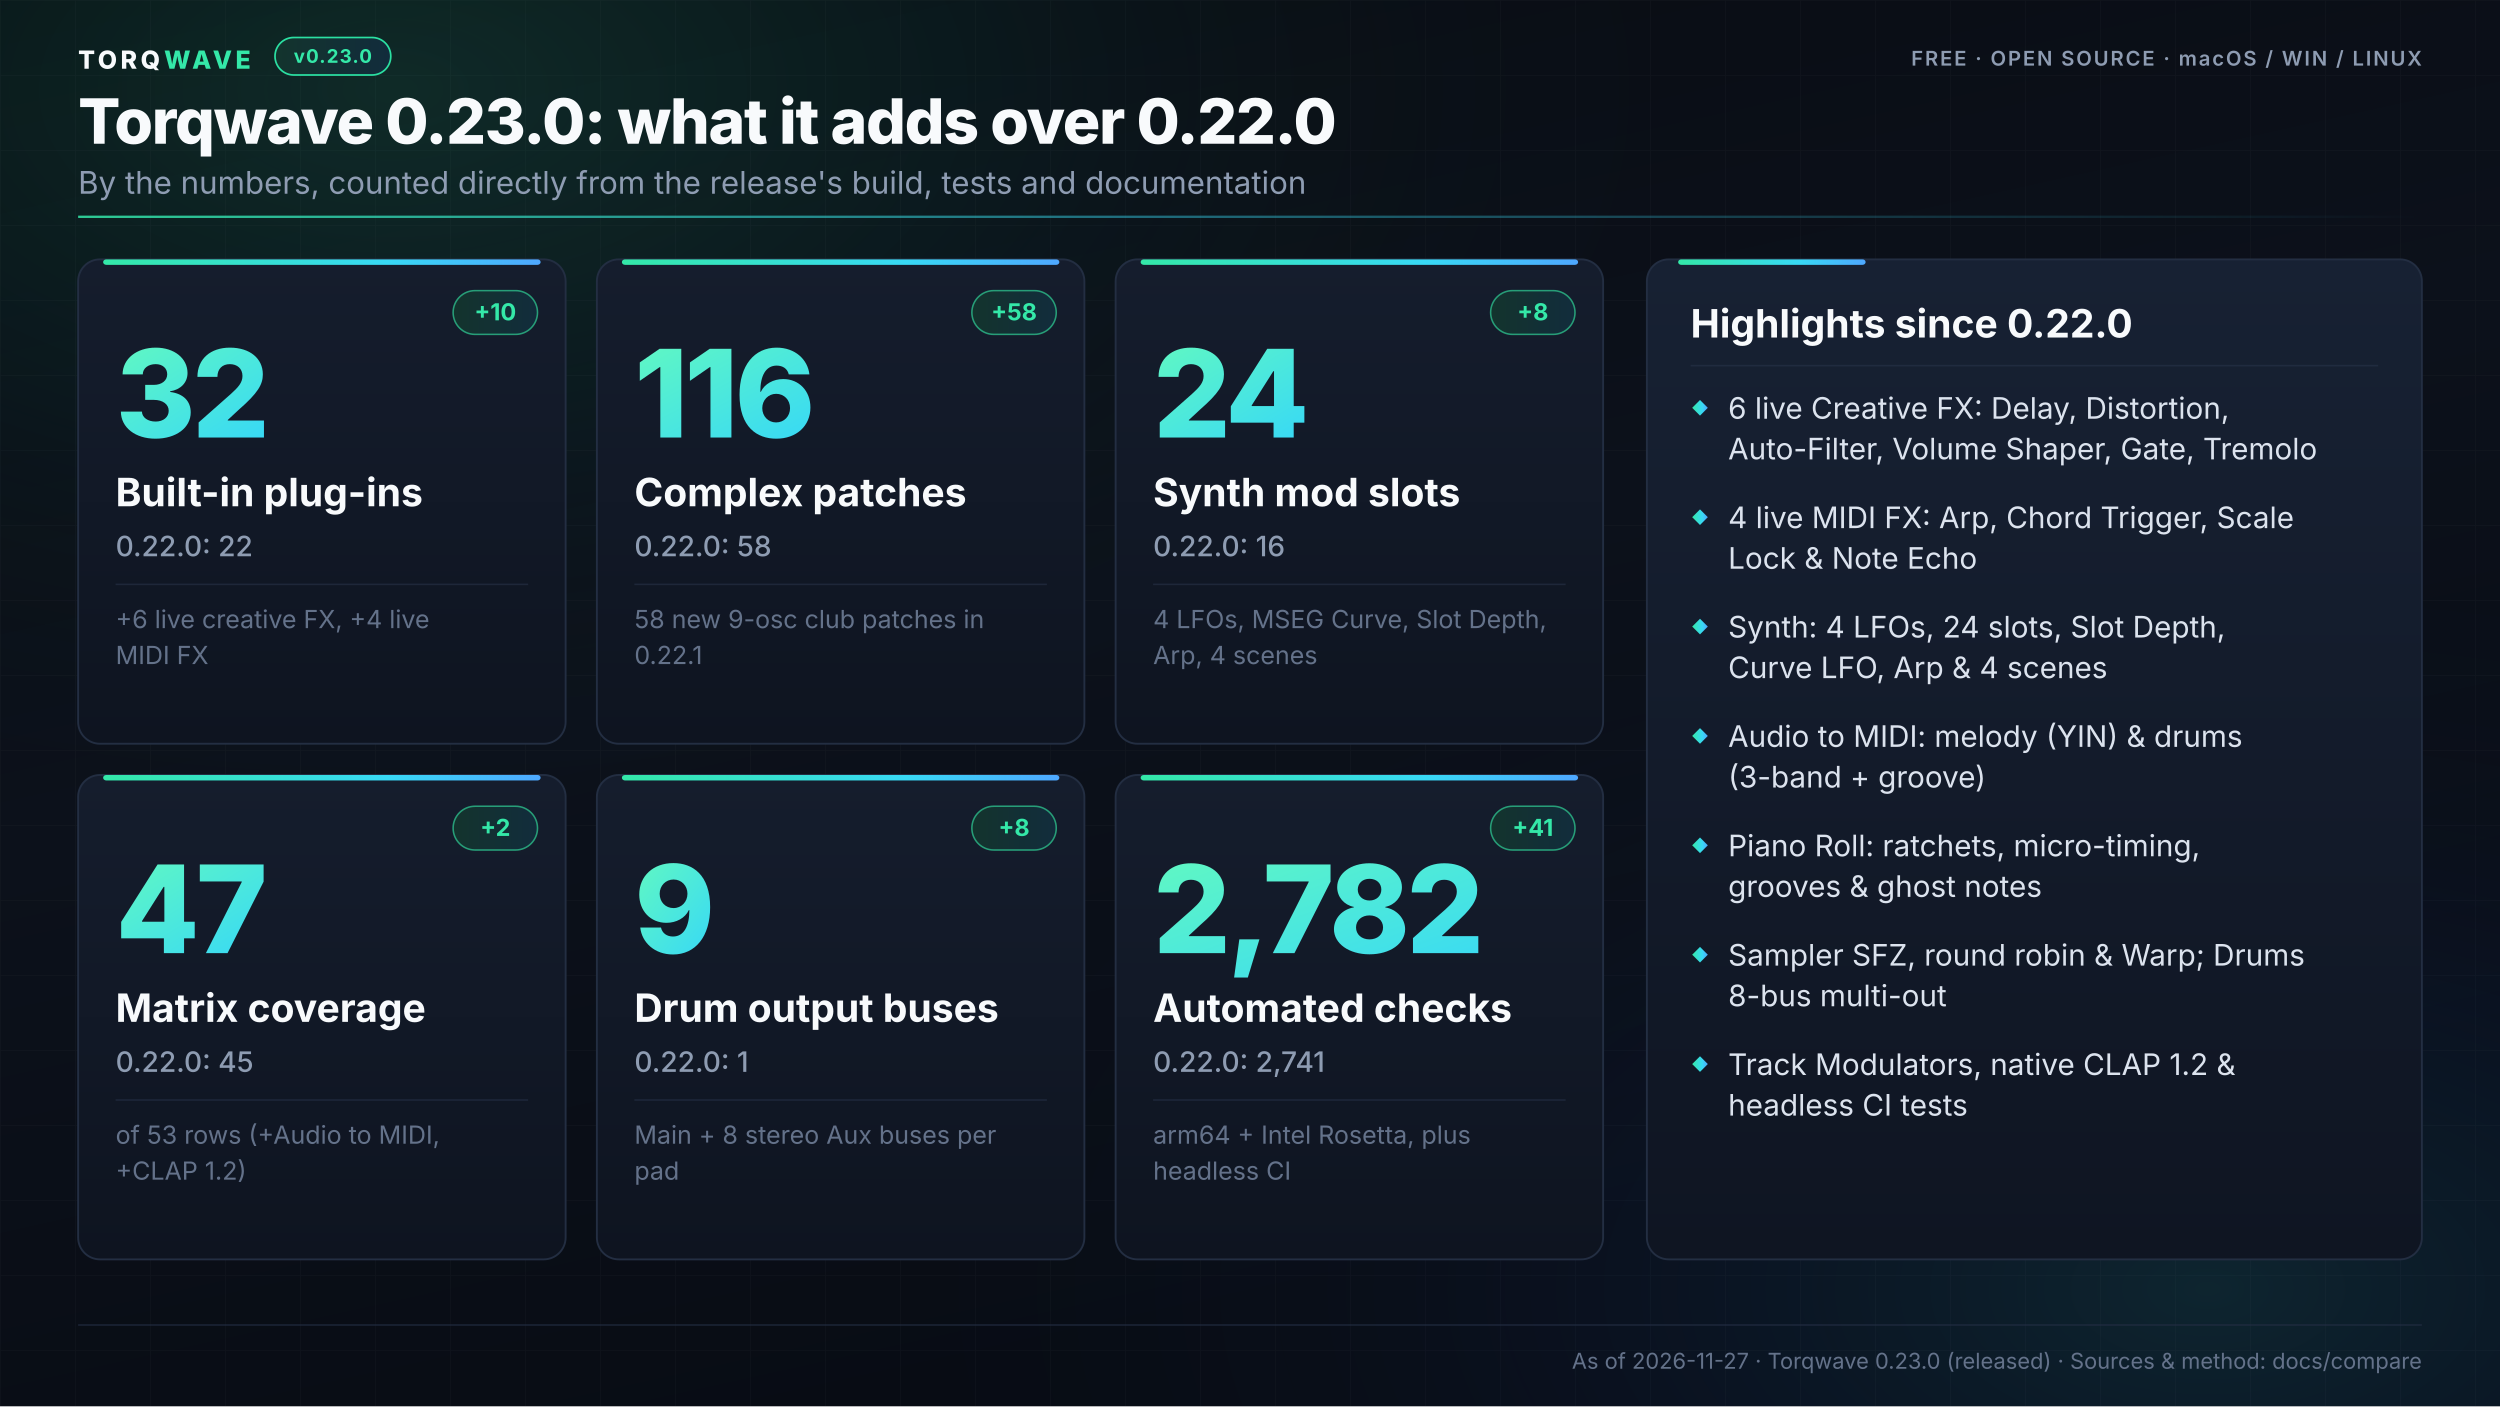
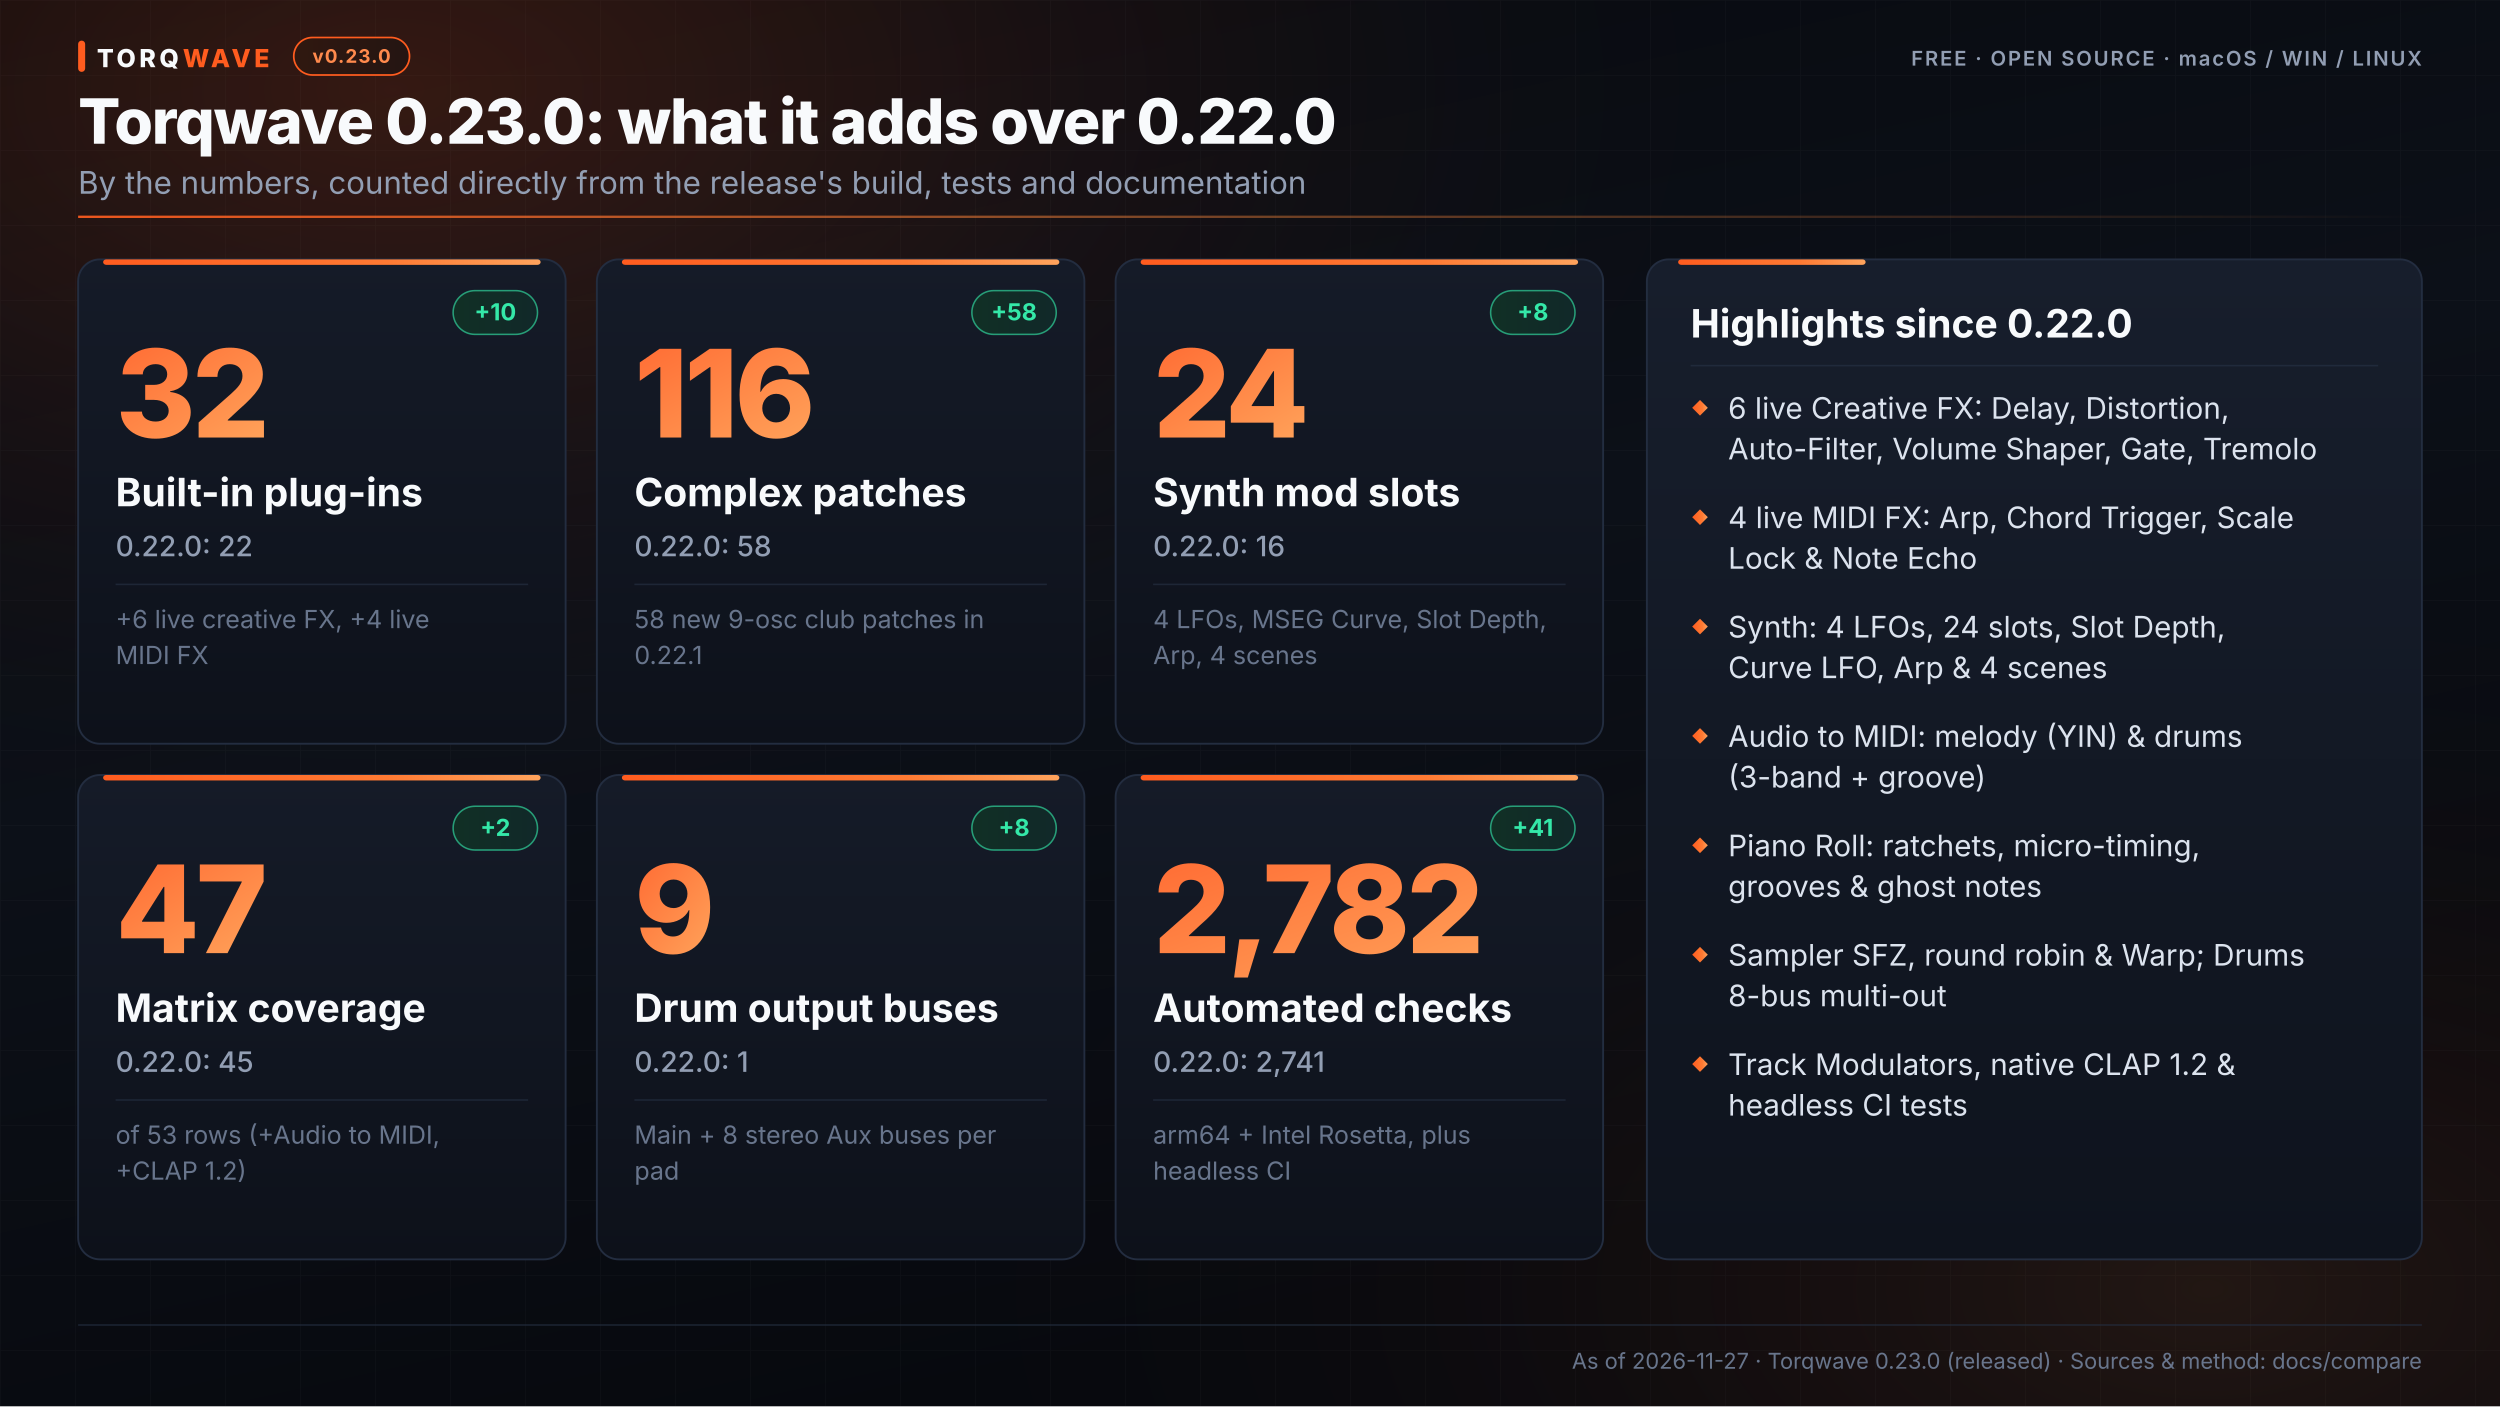
<svg xmlns="http://www.w3.org/2000/svg" width="1600" height="900" viewBox="0 0 1600 900" font-family="SF Pro Display, -apple-system, BlinkMacSystemFont, Helvetica Neue, Inter, Arial, sans-serif">
  <defs>
    <linearGradient id="bgGrad" x1="0" y1="0" x2="0.4" y2="1">
-       <stop offset="0%" stop-color="#080b11" />
-       <stop offset="52%" stop-color="#0c111b" />
-       <stop offset="100%" stop-color="#080c14" />
+       <stop offset="0%" stop-color="#07090e" />
+       <stop offset="52%" stop-color="#0c1018" />
+       <stop offset="100%" stop-color="#07090e" />
    </linearGradient>
-     <radialGradient id="glowMint" cx="0.16" cy="0.06" r="0.55">
-       <stop offset="0%" stop-color="#34e8a8" stop-opacity="0.14" />
-       <stop offset="55%" stop-color="#1cb58c" stop-opacity="0.04" />
-       <stop offset="100%" stop-color="#080b11" stop-opacity="0" />
+     <radialGradient id="glowBrand" cx="0.16" cy="0.06" r="0.56">
+       <stop offset="0%" stop-color="#ff5c1f" stop-opacity="0.18" />
+       <stop offset="55%" stop-color="#ff5c1f" stop-opacity="0.045" />
+       <stop offset="100%" stop-color="#07090e" stop-opacity="0" />
    </radialGradient>
-     <radialGradient id="glowCyan" cx="0.88" cy="0.92" r="0.55">
-       <stop offset="0%" stop-color="#38d9f5" stop-opacity="0.12" />
-       <stop offset="55%" stop-color="#2563eb" stop-opacity="0.035" />
-       <stop offset="100%" stop-color="#080b11" stop-opacity="0" />
+     <radialGradient id="glowWarm" cx="0.88" cy="0.92" r="0.54">
+       <stop offset="0%" stop-color="#ff8a3d" stop-opacity="0.11" />
+       <stop offset="55%" stop-color="#c84110" stop-opacity="0.03" />
+       <stop offset="100%" stop-color="#07090e" stop-opacity="0" />
    </radialGradient>
    <linearGradient id="cardGrad" x1="0" y1="0" x2="0" y2="1">
-       <stop offset="0%" stop-color="#151d2d" />
-       <stop offset="100%" stop-color="#0e1420" />
+       <stop offset="0%" stop-color="#151b28" />
+       <stop offset="100%" stop-color="#0d111a" />
    </linearGradient>
    <linearGradient id="panelGrad" x1="0" y1="0" x2="0" y2="1">
-       <stop offset="0%" stop-color="#172133" />
-       <stop offset="100%" stop-color="#0f1522" />
+       <stop offset="0%" stop-color="#171e2c" />
+       <stop offset="100%" stop-color="#0e131d" />
    </linearGradient>
    <linearGradient id="tqColGrad" x1="0" y1="0" x2="0" y2="1">
-       <stop offset="0%" stop-color="#162933" stop-opacity="0.95" />
-       <stop offset="100%" stop-color="#101827" stop-opacity="0.92" />
+       <stop offset="0%" stop-color="#291914" stop-opacity="0.96" />
+       <stop offset="100%" stop-color="#14141d" stop-opacity="0.94" />
    </linearGradient>
    <linearGradient id="accentH" x1="0" y1="0" x2="1" y2="0">
-       <stop offset="0%" stop-color="#34e8a8" />
-       <stop offset="65%" stop-color="#38d9f5" />
-       <stop offset="100%" stop-color="#4ea8ff" />
+       <stop offset="0%" stop-color="#ff5c1f" />
+       <stop offset="65%" stop-color="#ff7a33" />
+       <stop offset="100%" stop-color="#ffa35c" />
    </linearGradient>
    <linearGradient id="accentFade" x1="0" y1="0" x2="1" y2="0">
-       <stop offset="0%" stop-color="#34e8a8" stop-opacity="0.85" />
-       <stop offset="45%" stop-color="#38d9f5" stop-opacity="0.45" />
-       <stop offset="100%" stop-color="#38d9f5" stop-opacity="0" />
+       <stop offset="0%" stop-color="#ff5c1f" stop-opacity="0.92" />
+       <stop offset="45%" stop-color="#ff8a3d" stop-opacity="0.45" />
+       <stop offset="100%" stop-color="#ff8a3d" stop-opacity="0" />
    </linearGradient>
    <linearGradient id="barYes" x1="0" y1="0" x2="1" y2="0">
      <stop offset="0%" stop-color="#1fa87a" />
      <stop offset="100%" stop-color="#34e8a8" />
    </linearGradient>
    <linearGradient id="barYesV" x1="0" y1="1" x2="0" y2="0">
      <stop offset="0%" stop-color="#147a5b" />
      <stop offset="65%" stop-color="#22bd89" />
      <stop offset="100%" stop-color="#34e8a8" />
    </linearGradient>
    <linearGradient id="barPart" x1="0" y1="0" x2="1" y2="0">
      <stop offset="0%" stop-color="#8b6918" />
      <stop offset="100%" stop-color="#bf9226" />
    </linearGradient>
    <linearGradient id="kpiText" x1="0" y1="0" x2="1" y2="1">
-       <stop offset="0%" stop-color="#5ff7c4" />
-       <stop offset="100%" stop-color="#38d9f5" />
+       <stop offset="0%" stop-color="#ff6e35" />
+       <stop offset="100%" stop-color="#ffa159" />
    </linearGradient>
    <linearGradient id="pillBg" x1="0" y1="0" x2="1" y2="0">
-       <stop offset="0%" stop-color="#13342d" />
-       <stop offset="100%" stop-color="#122c3c" />
+       <stop offset="0%" stop-color="#301810" />
+       <stop offset="100%" stop-color="#241512" />
+     </linearGradient>
+     <linearGradient id="deltaBg" x1="0" y1="0" x2="1" y2="0">
+       <stop offset="0%" stop-color="#113025" />
+       <stop offset="100%" stop-color="#112829" />
    </linearGradient>
    <pattern id="studioGrid" width="48" height="48" patternUnits="userSpaceOnUse">
      <path d="M 48 0 L 0 0 0 48" fill="none" stroke="#ffffff" stroke-opacity="0.025" stroke-width="1" />
    </pattern>
  </defs>
  <rect width="1600" height="900" fill="url(#bgGrad)" />
  <rect width="1600" height="900" fill="url(#studioGrid)" />
-   <rect width="1600" height="900" fill="url(#glowMint)" />
-   <rect width="1600" height="900" fill="url(#glowCyan)" />
-   <polyline points="880,74.0 892,74.3 904,75.2 916,76.5 928,77.9 940,78.9 952,79.4 964,79.2 976,78.6 988,77.9 1000,77.4 1012,77.3 1024,77.5 1036,77.5 1048,76.8 1060,74.8 1072,71.2 1084,66.0 1096,60.0 1108,54.1 1120,49.5 1132,47.4 1144,48.5 1156,52.7 1168,59.5 1180,67.8 1192,76.1 1204,83.1 1216,87.9 1228,90.2 1240,90.3 1252,89.1 1264,87.7 1276,86.8 1288,87.0 1300,88.1 1312,89.6 1324,90.6 1336,90.2 1348,87.7 1360,83.0 1372,76.7 1384,69.8 1396,63.2 1408,58.2 1420,55.6 1432,55.4 1444,57.5 1456,61.1 1468,65.2 1480,69.0 1492,72.0 1504,73.9 1516,74.8 1528,75.0 1540,74.9 1552,74.8 1564,74.7 1576,74.6 1588,74.4 1600,74.0 1612,73.5-0.4j" fill="none" stroke="url(#accentH)" stroke-opacity="0.22" stroke-width="2" />
-   <polyline points="880,74.0 892,74.3 904,74.7 916,74.9 928,75.0 940,74.7 952,73.9 964,72.6 976,70.9 988,68.8 1000,66.6 1012,64.6 1024,63.0 1036,62.1 1048,62.0 1060,62.9 1072,64.7 1084,67.1 1096,70.0 1108,73.0 1120,75.9 1132,78.3 1144,80.1 1156,81.3 1168,81.9 1180,82.0 1192,82.0 1204,82.0 1216,82.2 1228,82.8 1240,83.7 1252,84.9 1264,86.1 1276,87.0 1288,87.3 1300,86.9 1312,85.5 1324,83.2 1336,80.1 1348,76.3 1360,72.4 1372,68.5 1384,65.2 1396,62.7 1408,61.2 1420,60.8 1432,61.4 1444,62.8 1456,64.8 1468,67.0 1480,69.2 1492,71.1 1504,72.7 1516,73.7 1528,74.3 1540,74.6 1552,74.6 1564,74.5 1576,74.3 1588,74.2 1600,74.0 1612,73.8-0.1j" fill="none" stroke="#38d9f5" stroke-opacity="0.12" stroke-width="1.5" />
-   <text x="50.0" y="44.0" font-size="16" fill="#f8fafc" text-anchor="start" font-weight="800" letter-spacing="0.14em">TORQ</text>
-   <text x="105.0" y="44.0" font-size="16" fill="#34e8a8" text-anchor="start" font-weight="800" letter-spacing="0.14em">WAVE</text>
-   <rect x="176.0" y="24.0" width="74.1" height="24.0" rx="12.0" fill="url(#pillBg)" stroke="#2be0a2" stroke-width="1.1" />
-   <text x="213.0" y="40.2" font-size="12" fill="#34e8a8" text-anchor="middle" font-weight="bold" letter-spacing="0.06em">v0.23.0</text>
-   <text x="1550.0" y="42.0" font-size="13" fill="#8e9cb2" text-anchor="end" font-weight="600" letter-spacing="0.09em">FREE · OPEN SOURCE · macOS / WIN / LINUX</text>
+   <rect width="1600" height="900" fill="url(#glowBrand)" />
+   <rect width="1600" height="900" fill="url(#glowWarm)" />
+   <polyline points="880,74.0 892,74.3 904,75.2 916,76.5 928,77.9 940,78.9 952,79.4 964,79.2 976,78.6 988,77.9 1000,77.4 1012,77.3 1024,77.5 1036,77.5 1048,76.8 1060,74.8 1072,71.2 1084,66.0 1096,60.0 1108,54.1 1120,49.5 1132,47.4 1144,48.5 1156,52.7 1168,59.5 1180,67.8 1192,76.1 1204,83.1 1216,87.9 1228,90.2 1240,90.3 1252,89.1 1264,87.7 1276,86.8 1288,87.0 1300,88.1 1312,89.6 1324,90.6 1336,90.2 1348,87.7 1360,83.0 1372,76.7 1384,69.8 1396,63.2 1408,58.2 1420,55.6 1432,55.4 1444,57.5 1456,61.1 1468,65.2 1480,69.0 1492,72.0 1504,73.9 1516,74.8 1528,75.0 1540,74.9 1552,74.8 1564,74.7 1576,74.6 1588,74.4 1600,74.0 1612,73.5-0.4j" fill="none" stroke="url(#accentH)" stroke-opacity="0.26" stroke-width="2" />
+   <polyline points="880,74.0 892,74.3 904,74.7 916,74.9 928,75.0 940,74.7 952,73.9 964,72.6 976,70.9 988,68.8 1000,66.6 1012,64.6 1024,63.0 1036,62.1 1048,62.0 1060,62.9 1072,64.7 1084,67.1 1096,70.0 1108,73.0 1120,75.9 1132,78.3 1144,80.1 1156,81.3 1168,81.9 1180,82.0 1192,82.0 1204,82.0 1216,82.2 1228,82.8 1240,83.7 1252,84.9 1264,86.1 1276,87.0 1288,87.3 1300,86.9 1312,85.5 1324,83.2 1336,80.1 1348,76.3 1360,72.4 1372,68.5 1384,65.2 1396,62.7 1408,61.2 1420,60.8 1432,61.4 1444,62.8 1456,64.8 1468,67.0 1480,69.2 1492,71.1 1504,72.7 1516,73.7 1528,74.3 1540,74.6 1552,74.6 1564,74.5 1576,74.3 1588,74.2 1600,74.0 1612,73.8-0.1j" fill="none" stroke="#ff8a3d" stroke-opacity="0.14" stroke-width="1.5" />
+   <rect x="50.0" y="26.0" width="4.5" height="20.0" rx="2.2" fill="#ff5c1f" />
+   <text x="62.0" y="43.0" font-size="16" fill="#f8fafc" text-anchor="start" font-weight="800" letter-spacing="0.14em">TORQ</text>
+   <text x="117.0" y="43.0" font-size="16" fill="#ff5c1f" text-anchor="start" font-weight="800" letter-spacing="0.14em">WAVE</text>
+   <rect x="188.0" y="24.0" width="74.1" height="24.0" rx="12.0" fill="url(#pillBg)" stroke="#ff5c1f" stroke-width="1.1" />
+   <text x="225.0" y="40.2" font-size="12" fill="#ff8a4d" text-anchor="middle" font-weight="bold" letter-spacing="0.06em">v0.23.0</text>
+   <text x="1550.0" y="42.0" font-size="13" fill="#929eb3" text-anchor="end" font-weight="600" letter-spacing="0.09em">FREE · OPEN SOURCE · macOS / WIN / LINUX</text>
  <text x="50.0" y="92.0" font-size="40" fill="#f8fafc" text-anchor="start" font-weight="800" letter-spacing="-0.02em">Torqwave 0.23.0: what it adds over 0.22.0</text>
-   <text x="50.0" y="124.0" font-size="20" fill="#8e9cb2" text-anchor="start" font-weight="400">By the numbers, counted directly from the release's build, tests and documentation</text>
+   <text x="50.0" y="124.0" font-size="20" fill="#929eb3" text-anchor="start" font-weight="400">By the numbers, counted directly from the release's build, tests and documentation</text>
  <rect x="50.0" y="138.0" width="1500.0" height="1.5" rx="0" fill="url(#accentFade)" />
-   <rect x="50.0" y="166.0" width="312.0" height="310.0" rx="14" fill="url(#cardGrad)" stroke="#232e42" stroke-width="1.2" />
+   <rect x="50.0" y="166.0" width="312.0" height="310.0" rx="14" fill="url(#cardGrad)" stroke="#232d40" stroke-width="1.2" />
  <rect x="66.0" y="166.0" width="280.0" height="3.5" rx="2" fill="url(#accentH)" />
-   <rect x="290.0" y="186.0" width="54.0" height="28.0" rx="14" fill="url(#pillBg)" stroke="#279e78" stroke-width="1" />
+   <rect x="290.0" y="186.0" width="54.0" height="28.0" rx="14" fill="url(#deltaBg)" stroke="#279e78" stroke-width="1" />
  <text x="317.0" y="205.0" font-size="15" fill="#34e8a8" text-anchor="middle" font-weight="700">+10</text>
  <text x="74.0" y="280.0" font-size="78" fill="url(#kpiText)" text-anchor="start" font-weight="800" letter-spacing="-0.03em">32</text>
  <text x="74.0" y="324.0" font-size="25" fill="#f8fafc" text-anchor="start" font-weight="700">Built-in plug-ins</text>
-   <text x="74.0" y="356.0" font-size="18" fill="#8e9cb2" text-anchor="start" font-weight="500">0.22.0: 22</text>
-   <line x1="74.0" y1="374.0" x2="338.0" y2="374.0" stroke="#232e42" stroke-width="1" opacity="0.7" />
-   <text x="74.0" y="402.0" font-size="16" fill="#64728a" text-anchor="start" font-weight="normal">+6 live creative FX, +4 live</text>
-   <text x="74.0" y="425.0" font-size="16" fill="#64728a" text-anchor="start" font-weight="normal">MIDI FX</text>
-   <rect x="382.0" y="166.0" width="312.0" height="310.0" rx="14" fill="url(#cardGrad)" stroke="#232e42" stroke-width="1.2" />
+   <text x="74.0" y="356.0" font-size="18" fill="#929eb3" text-anchor="start" font-weight="500">0.22.0: 22</text>
+   <line x1="74.0" y1="374.0" x2="338.0" y2="374.0" stroke="#232d40" stroke-width="1" opacity="0.7" />
+   <text x="74.0" y="402.0" font-size="16" fill="#68758c" text-anchor="start" font-weight="normal">+6 live creative FX, +4 live</text>
+   <text x="74.0" y="425.0" font-size="16" fill="#68758c" text-anchor="start" font-weight="normal">MIDI FX</text>
+   <rect x="382.0" y="166.0" width="312.0" height="310.0" rx="14" fill="url(#cardGrad)" stroke="#232d40" stroke-width="1.2" />
  <rect x="398.0" y="166.0" width="280.0" height="3.5" rx="2" fill="url(#accentH)" />
-   <rect x="622.0" y="186.0" width="54.0" height="28.0" rx="14" fill="url(#pillBg)" stroke="#279e78" stroke-width="1" />
+   <rect x="622.0" y="186.0" width="54.0" height="28.0" rx="14" fill="url(#deltaBg)" stroke="#279e78" stroke-width="1" />
  <text x="649.0" y="205.0" font-size="15" fill="#34e8a8" text-anchor="middle" font-weight="700">+58</text>
  <text x="406.0" y="280.0" font-size="78" fill="url(#kpiText)" text-anchor="start" font-weight="800" letter-spacing="-0.03em">116</text>
  <text x="406.0" y="324.0" font-size="25" fill="#f8fafc" text-anchor="start" font-weight="700">Complex patches</text>
-   <text x="406.0" y="356.0" font-size="18" fill="#8e9cb2" text-anchor="start" font-weight="500">0.22.0: 58</text>
-   <line x1="406.0" y1="374.0" x2="670.0" y2="374.0" stroke="#232e42" stroke-width="1" opacity="0.7" />
-   <text x="406.0" y="402.0" font-size="16" fill="#64728a" text-anchor="start" font-weight="normal">58 new 9-osc club patches in</text>
-   <text x="406.0" y="425.0" font-size="16" fill="#64728a" text-anchor="start" font-weight="normal">0.22.1</text>
-   <rect x="714.0" y="166.0" width="312.0" height="310.0" rx="14" fill="url(#cardGrad)" stroke="#232e42" stroke-width="1.2" />
+   <text x="406.0" y="356.0" font-size="18" fill="#929eb3" text-anchor="start" font-weight="500">0.22.0: 58</text>
+   <line x1="406.0" y1="374.0" x2="670.0" y2="374.0" stroke="#232d40" stroke-width="1" opacity="0.7" />
+   <text x="406.0" y="402.0" font-size="16" fill="#68758c" text-anchor="start" font-weight="normal">58 new 9-osc club patches in</text>
+   <text x="406.0" y="425.0" font-size="16" fill="#68758c" text-anchor="start" font-weight="normal">0.22.1</text>
+   <rect x="714.0" y="166.0" width="312.0" height="310.0" rx="14" fill="url(#cardGrad)" stroke="#232d40" stroke-width="1.2" />
  <rect x="730.0" y="166.0" width="280.0" height="3.5" rx="2" fill="url(#accentH)" />
-   <rect x="954.0" y="186.0" width="54.0" height="28.0" rx="14" fill="url(#pillBg)" stroke="#279e78" stroke-width="1" />
+   <rect x="954.0" y="186.0" width="54.0" height="28.0" rx="14" fill="url(#deltaBg)" stroke="#279e78" stroke-width="1" />
  <text x="981.0" y="205.0" font-size="15" fill="#34e8a8" text-anchor="middle" font-weight="700">+8</text>
  <text x="738.0" y="280.0" font-size="78" fill="url(#kpiText)" text-anchor="start" font-weight="800" letter-spacing="-0.03em">24</text>
  <text x="738.0" y="324.0" font-size="25" fill="#f8fafc" text-anchor="start" font-weight="700">Synth mod slots</text>
-   <text x="738.0" y="356.0" font-size="18" fill="#8e9cb2" text-anchor="start" font-weight="500">0.22.0: 16</text>
-   <line x1="738.0" y1="374.0" x2="1002.0" y2="374.0" stroke="#232e42" stroke-width="1" opacity="0.7" />
-   <text x="738.0" y="402.0" font-size="16" fill="#64728a" text-anchor="start" font-weight="normal">4 LFOs, MSEG Curve, Slot Depth,</text>
-   <text x="738.0" y="425.0" font-size="16" fill="#64728a" text-anchor="start" font-weight="normal">Arp, 4 scenes</text>
-   <rect x="50.0" y="496.0" width="312.0" height="310.0" rx="14" fill="url(#cardGrad)" stroke="#232e42" stroke-width="1.2" />
+   <text x="738.0" y="356.0" font-size="18" fill="#929eb3" text-anchor="start" font-weight="500">0.22.0: 16</text>
+   <line x1="738.0" y1="374.0" x2="1002.0" y2="374.0" stroke="#232d40" stroke-width="1" opacity="0.7" />
+   <text x="738.0" y="402.0" font-size="16" fill="#68758c" text-anchor="start" font-weight="normal">4 LFOs, MSEG Curve, Slot Depth,</text>
+   <text x="738.0" y="425.0" font-size="16" fill="#68758c" text-anchor="start" font-weight="normal">Arp, 4 scenes</text>
+   <rect x="50.0" y="496.0" width="312.0" height="310.0" rx="14" fill="url(#cardGrad)" stroke="#232d40" stroke-width="1.2" />
  <rect x="66.0" y="496.0" width="280.0" height="3.5" rx="2" fill="url(#accentH)" />
-   <rect x="290.0" y="516.0" width="54.0" height="28.0" rx="14" fill="url(#pillBg)" stroke="#279e78" stroke-width="1" />
+   <rect x="290.0" y="516.0" width="54.0" height="28.0" rx="14" fill="url(#deltaBg)" stroke="#279e78" stroke-width="1" />
  <text x="317.0" y="535.0" font-size="15" fill="#34e8a8" text-anchor="middle" font-weight="700">+2</text>
  <text x="74.0" y="610.0" font-size="78" fill="url(#kpiText)" text-anchor="start" font-weight="800" letter-spacing="-0.03em">47</text>
  <text x="74.0" y="654.0" font-size="25" fill="#f8fafc" text-anchor="start" font-weight="700">Matrix coverage</text>
-   <text x="74.0" y="686.0" font-size="18" fill="#8e9cb2" text-anchor="start" font-weight="500">0.22.0: 45</text>
-   <line x1="74.0" y1="704.0" x2="338.0" y2="704.0" stroke="#232e42" stroke-width="1" opacity="0.7" />
-   <text x="74.0" y="732.0" font-size="16" fill="#64728a" text-anchor="start" font-weight="normal">of 53 rows (+Audio to MIDI,</text>
-   <text x="74.0" y="755.0" font-size="16" fill="#64728a" text-anchor="start" font-weight="normal">+CLAP 1.2)</text>
-   <rect x="382.0" y="496.0" width="312.0" height="310.0" rx="14" fill="url(#cardGrad)" stroke="#232e42" stroke-width="1.2" />
+   <text x="74.0" y="686.0" font-size="18" fill="#929eb3" text-anchor="start" font-weight="500">0.22.0: 45</text>
+   <line x1="74.0" y1="704.0" x2="338.0" y2="704.0" stroke="#232d40" stroke-width="1" opacity="0.7" />
+   <text x="74.0" y="732.0" font-size="16" fill="#68758c" text-anchor="start" font-weight="normal">of 53 rows (+Audio to MIDI,</text>
+   <text x="74.0" y="755.0" font-size="16" fill="#68758c" text-anchor="start" font-weight="normal">+CLAP 1.2)</text>
+   <rect x="382.0" y="496.0" width="312.0" height="310.0" rx="14" fill="url(#cardGrad)" stroke="#232d40" stroke-width="1.2" />
  <rect x="398.0" y="496.0" width="280.0" height="3.5" rx="2" fill="url(#accentH)" />
-   <rect x="622.0" y="516.0" width="54.0" height="28.0" rx="14" fill="url(#pillBg)" stroke="#279e78" stroke-width="1" />
+   <rect x="622.0" y="516.0" width="54.0" height="28.0" rx="14" fill="url(#deltaBg)" stroke="#279e78" stroke-width="1" />
  <text x="649.0" y="535.0" font-size="15" fill="#34e8a8" text-anchor="middle" font-weight="700">+8</text>
  <text x="406.0" y="610.0" font-size="78" fill="url(#kpiText)" text-anchor="start" font-weight="800" letter-spacing="-0.03em">9</text>
  <text x="406.0" y="654.0" font-size="25" fill="#f8fafc" text-anchor="start" font-weight="700">Drum output buses</text>
-   <text x="406.0" y="686.0" font-size="18" fill="#8e9cb2" text-anchor="start" font-weight="500">0.22.0: 1</text>
-   <line x1="406.0" y1="704.0" x2="670.0" y2="704.0" stroke="#232e42" stroke-width="1" opacity="0.7" />
-   <text x="406.0" y="732.0" font-size="16" fill="#64728a" text-anchor="start" font-weight="normal">Main + 8 stereo Aux buses per</text>
-   <text x="406.0" y="755.0" font-size="16" fill="#64728a" text-anchor="start" font-weight="normal">pad</text>
-   <rect x="714.0" y="496.0" width="312.0" height="310.0" rx="14" fill="url(#cardGrad)" stroke="#232e42" stroke-width="1.2" />
+   <text x="406.0" y="686.0" font-size="18" fill="#929eb3" text-anchor="start" font-weight="500">0.22.0: 1</text>
+   <line x1="406.0" y1="704.0" x2="670.0" y2="704.0" stroke="#232d40" stroke-width="1" opacity="0.7" />
+   <text x="406.0" y="732.0" font-size="16" fill="#68758c" text-anchor="start" font-weight="normal">Main + 8 stereo Aux buses per</text>
+   <text x="406.0" y="755.0" font-size="16" fill="#68758c" text-anchor="start" font-weight="normal">pad</text>
+   <rect x="714.0" y="496.0" width="312.0" height="310.0" rx="14" fill="url(#cardGrad)" stroke="#232d40" stroke-width="1.2" />
  <rect x="730.0" y="496.0" width="280.0" height="3.5" rx="2" fill="url(#accentH)" />
-   <rect x="954.0" y="516.0" width="54.0" height="28.0" rx="14" fill="url(#pillBg)" stroke="#279e78" stroke-width="1" />
+   <rect x="954.0" y="516.0" width="54.0" height="28.0" rx="14" fill="url(#deltaBg)" stroke="#279e78" stroke-width="1" />
  <text x="981.0" y="535.0" font-size="15" fill="#34e8a8" text-anchor="middle" font-weight="700">+41</text>
  <text x="738.0" y="610.0" font-size="78" fill="url(#kpiText)" text-anchor="start" font-weight="800" letter-spacing="-0.03em">2,782</text>
  <text x="738.0" y="654.0" font-size="25" fill="#f8fafc" text-anchor="start" font-weight="700">Automated checks</text>
-   <text x="738.0" y="686.0" font-size="18" fill="#8e9cb2" text-anchor="start" font-weight="500">0.22.0: 2,741</text>
-   <line x1="738.0" y1="704.0" x2="1002.0" y2="704.0" stroke="#232e42" stroke-width="1" opacity="0.7" />
-   <text x="738.0" y="732.0" font-size="16" fill="#64728a" text-anchor="start" font-weight="normal">arm64 + Intel Rosetta, plus</text>
-   <text x="738.0" y="755.0" font-size="16" fill="#64728a" text-anchor="start" font-weight="normal">headless CI</text>
-   <rect x="1054.0" y="166.0" width="496.0" height="640.0" rx="14" fill="url(#panelGrad)" stroke="#232e42" stroke-width="1.2" />
+   <text x="738.0" y="686.0" font-size="18" fill="#929eb3" text-anchor="start" font-weight="500">0.22.0: 2,741</text>
+   <line x1="738.0" y1="704.0" x2="1002.0" y2="704.0" stroke="#232d40" stroke-width="1" opacity="0.7" />
+   <text x="738.0" y="732.0" font-size="16" fill="#68758c" text-anchor="start" font-weight="normal">arm64 + Intel Rosetta, plus</text>
+   <text x="738.0" y="755.0" font-size="16" fill="#68758c" text-anchor="start" font-weight="normal">headless CI</text>
+   <rect x="1054.0" y="166.0" width="496.0" height="640.0" rx="14" fill="url(#panelGrad)" stroke="#232d40" stroke-width="1.2" />
  <rect x="1074.0" y="166.0" width="120.0" height="3.5" rx="2" fill="url(#accentH)" />
  <text x="1082.0" y="216.0" font-size="25" fill="#f8fafc" text-anchor="start" font-weight="700">Highlights since 0.22.0</text>
-   <line x1="1082.0" y1="234.0" x2="1522.0" y2="234.0" stroke="#232e42" stroke-width="1" opacity="0.8" />
+   <line x1="1082.0" y1="234.0" x2="1522.0" y2="234.0" stroke="#232d40" stroke-width="1" opacity="0.8" />
  <polygon points="1088,256 1093,261 1088,266 1083,261" fill="url(#accentH)" />
  <text x="1106.0" y="268.0" font-size="19" fill="#dce3ee" text-anchor="start" font-weight="normal">6 live Creative FX: Delay, Distortion,</text>
  <text x="1106.0" y="294.0" font-size="19" fill="#dce3ee" text-anchor="start" font-weight="normal">Auto-Filter, Volume Shaper, Gate, Tremolo</text>
  <polygon points="1088,326 1093,331 1088,336 1083,331" fill="url(#accentH)" />
  <text x="1106.0" y="338.0" font-size="19" fill="#dce3ee" text-anchor="start" font-weight="normal">4 live MIDI FX: Arp, Chord Trigger, Scale</text>
  <text x="1106.0" y="364.0" font-size="19" fill="#dce3ee" text-anchor="start" font-weight="normal">Lock &amp; Note Echo</text>
  <polygon points="1088,396 1093,401 1088,406 1083,401" fill="url(#accentH)" />
  <text x="1106.0" y="408.0" font-size="19" fill="#dce3ee" text-anchor="start" font-weight="normal">Synth: 4 LFOs, 24 slots, Slot Depth,</text>
  <text x="1106.0" y="434.0" font-size="19" fill="#dce3ee" text-anchor="start" font-weight="normal">Curve LFO, Arp &amp; 4 scenes</text>
  <polygon points="1088,466 1093,471 1088,476 1083,471" fill="url(#accentH)" />
  <text x="1106.0" y="478.0" font-size="19" fill="#dce3ee" text-anchor="start" font-weight="normal">Audio to MIDI: melody (YIN) &amp; drums</text>
  <text x="1106.0" y="504.0" font-size="19" fill="#dce3ee" text-anchor="start" font-weight="normal">(3-band + groove)</text>
  <polygon points="1088,536 1093,541 1088,546 1083,541" fill="url(#accentH)" />
  <text x="1106.0" y="548.0" font-size="19" fill="#dce3ee" text-anchor="start" font-weight="normal">Piano Roll: ratchets, micro-timing,</text>
  <text x="1106.0" y="574.0" font-size="19" fill="#dce3ee" text-anchor="start" font-weight="normal">grooves &amp; ghost notes</text>
  <polygon points="1088,606 1093,611 1088,616 1083,611" fill="url(#accentH)" />
  <text x="1106.0" y="618.0" font-size="19" fill="#dce3ee" text-anchor="start" font-weight="normal">Sampler SFZ, round robin &amp; Warp; Drums</text>
  <text x="1106.0" y="644.0" font-size="19" fill="#dce3ee" text-anchor="start" font-weight="normal">8-bus multi-out</text>
  <polygon points="1088,676 1093,681 1088,686 1083,681" fill="url(#accentH)" />
  <text x="1106.0" y="688.0" font-size="19" fill="#dce3ee" text-anchor="start" font-weight="normal">Track Modulators, native CLAP 1.2 &amp;</text>
  <text x="1106.0" y="714.0" font-size="19" fill="#dce3ee" text-anchor="start" font-weight="normal">headless CI tests</text>
-   <line x1="50.0" y1="848.0" x2="1550.0" y2="848.0" stroke="#232e42" stroke-width="1" opacity="0.7" />
-   <text x="1550.0" y="876.0" font-size="14" fill="#64728a" text-anchor="end" font-weight="normal">As of 2026-11-27 · Torqwave 0.23.0 (released) · Sources &amp; method: docs/compare</text>
+   <line x1="50.0" y1="848.0" x2="1550.0" y2="848.0" stroke="#232d40" stroke-width="1" opacity="0.7" />
+   <text x="1550.0" y="876.0" font-size="14" fill="#68758c" text-anchor="end" font-weight="normal">As of 2026-11-27 · Torqwave 0.23.0 (released) · Sources &amp; method: docs/compare</text>
</svg>
